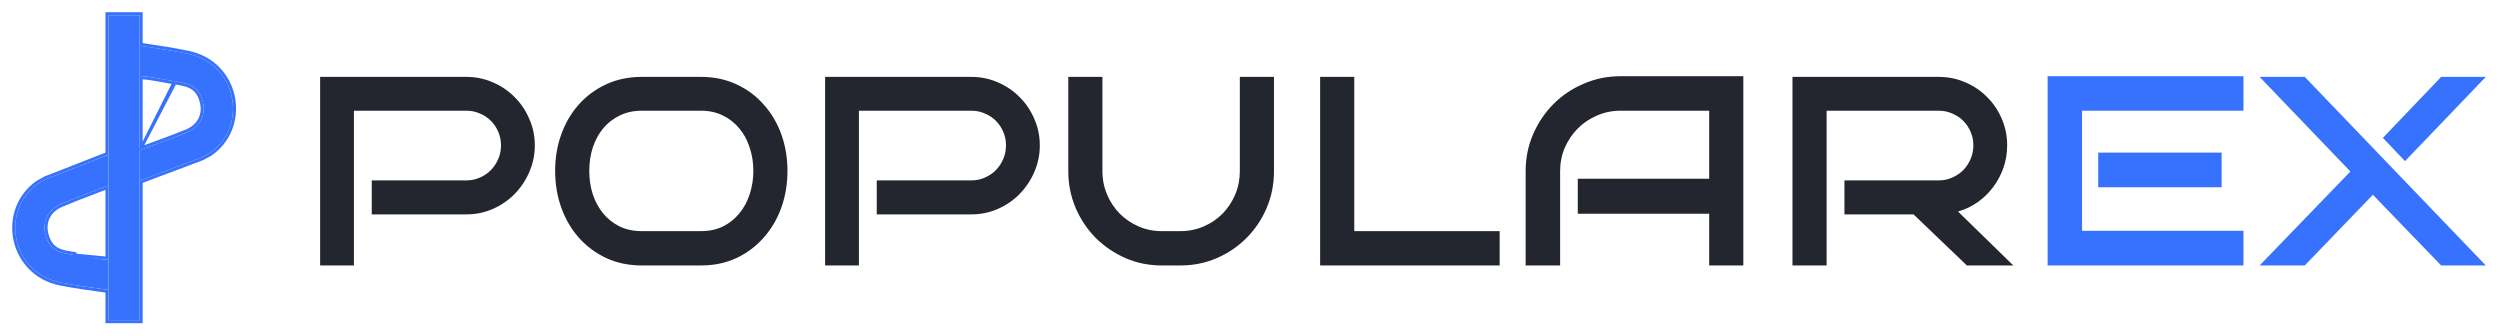
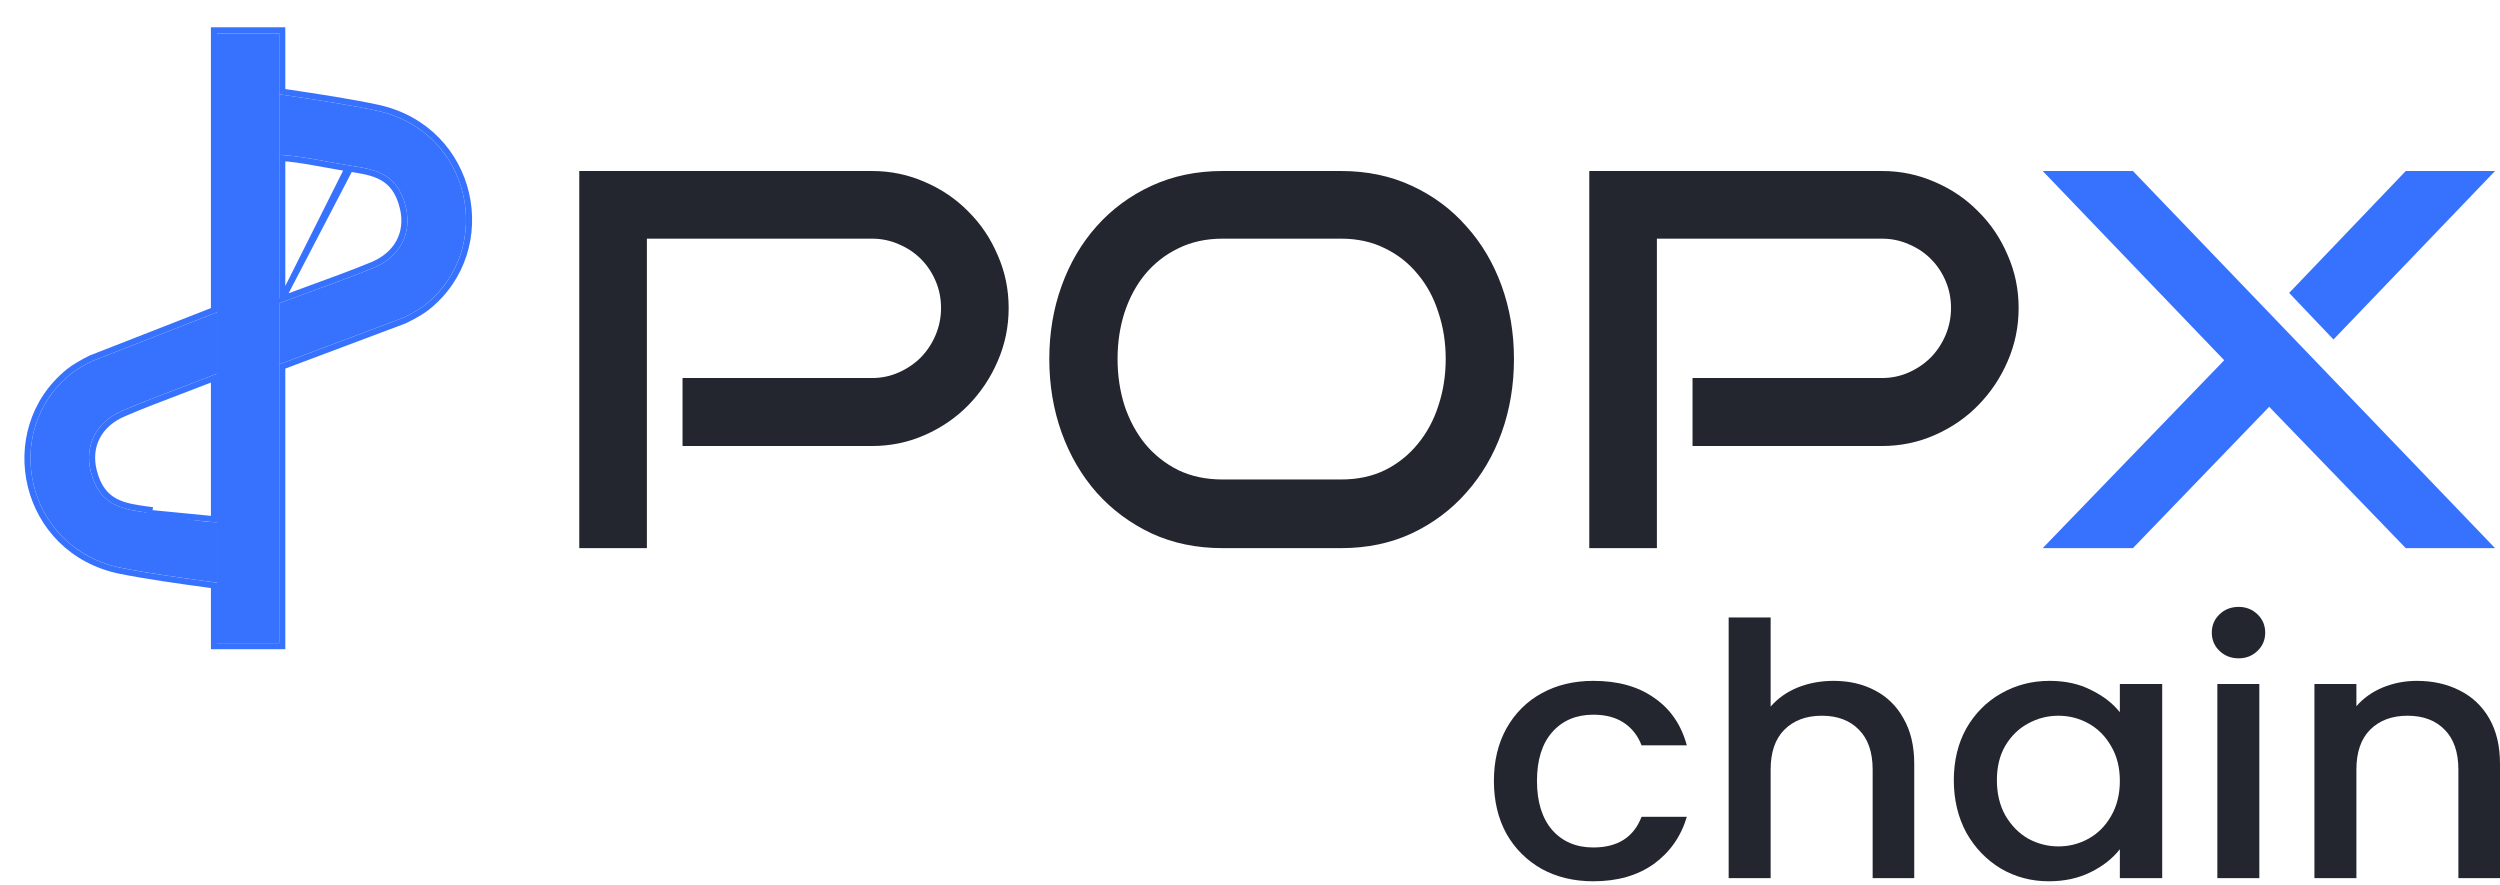
- <svg xmlns="http://www.w3.org/2000/svg" width="164" height="22" viewBox="0 0 164 22" fill="none">
-   <path d="M35.084 9.537C35.084 10.152 34.963 10.734 34.723 11.284C34.49 11.826 34.169 12.305 33.762 12.723C33.361 13.133 32.887 13.459 32.341 13.701C31.795 13.942 31.216 14.063 30.604 14.063H24.387V11.833H30.604C30.917 11.833 31.212 11.771 31.489 11.646C31.766 11.522 32.006 11.357 32.21 11.152C32.414 10.94 32.574 10.694 32.691 10.416C32.807 10.138 32.865 9.845 32.865 9.537C32.865 9.222 32.807 8.929 32.691 8.658C32.574 8.38 32.414 8.138 32.21 7.933C32.006 7.728 31.766 7.567 31.489 7.45C31.212 7.325 30.917 7.263 30.604 7.263H23.218V17.414H21V5.044H30.604C31.216 5.044 31.795 5.165 32.341 5.406C32.887 5.641 33.361 5.963 33.762 6.373C34.169 6.776 34.49 7.252 34.723 7.801C34.963 8.343 35.084 8.922 35.084 9.537ZM51.658 11.207C51.658 12.064 51.524 12.869 51.254 13.624C50.984 14.371 50.599 15.026 50.096 15.59C49.601 16.154 49.003 16.601 48.304 16.93C47.612 17.253 46.84 17.414 45.988 17.414H42.098C41.246 17.414 40.47 17.253 39.771 16.93C39.072 16.601 38.471 16.154 37.968 15.59C37.473 15.026 37.09 14.371 36.821 13.624C36.551 12.869 36.417 12.064 36.417 11.207C36.417 10.357 36.551 9.559 36.821 8.812C37.09 8.065 37.473 7.413 37.968 6.857C38.471 6.293 39.072 5.85 39.771 5.527C40.47 5.205 41.246 5.044 42.098 5.044H45.988C46.84 5.044 47.612 5.205 48.304 5.527C49.003 5.85 49.601 6.293 50.096 6.857C50.599 7.413 50.984 8.065 51.254 8.812C51.524 9.559 51.658 10.357 51.658 11.207ZM49.419 11.207C49.419 10.665 49.339 10.156 49.178 9.68C49.025 9.197 48.799 8.779 48.501 8.428C48.209 8.069 47.852 7.787 47.43 7.582C47.008 7.369 46.527 7.263 45.988 7.263H42.098C41.559 7.263 41.075 7.369 40.645 7.582C40.222 7.787 39.862 8.069 39.563 8.428C39.272 8.779 39.046 9.197 38.886 9.68C38.733 10.156 38.656 10.665 38.656 11.207C38.656 11.749 38.733 12.261 38.886 12.745C39.046 13.221 39.272 13.638 39.563 13.997C39.862 14.356 40.222 14.642 40.645 14.854C41.075 15.059 41.559 15.162 42.098 15.162H45.988C46.527 15.162 47.008 15.059 47.43 14.854C47.852 14.642 48.209 14.356 48.501 13.997C48.799 13.638 49.025 13.221 49.178 12.745C49.339 12.261 49.419 11.749 49.419 11.207ZM68.211 9.537C68.211 10.152 68.091 10.734 67.851 11.284C67.618 11.826 67.297 12.305 66.889 12.723C66.489 13.133 66.015 13.459 65.469 13.701C64.922 13.942 64.344 14.063 63.732 14.063H57.515V11.833H63.732C64.045 11.833 64.34 11.771 64.617 11.646C64.894 11.522 65.134 11.357 65.338 11.152C65.542 10.94 65.702 10.694 65.819 10.416C65.935 10.138 65.993 9.845 65.993 9.537C65.993 9.222 65.935 8.929 65.819 8.658C65.702 8.38 65.542 8.138 65.338 7.933C65.134 7.728 64.894 7.567 64.617 7.45C64.34 7.325 64.045 7.263 63.732 7.263H56.346V17.414H54.128V5.044H63.732C64.344 5.044 64.922 5.165 65.469 5.406C66.015 5.641 66.489 5.963 66.889 6.373C67.297 6.776 67.618 7.252 67.851 7.801C68.091 8.343 68.211 8.922 68.211 9.537ZM83.573 5.044V11.229C83.573 12.086 83.413 12.891 83.093 13.646C82.772 14.393 82.331 15.048 81.77 15.612C81.217 16.169 80.569 16.608 79.826 16.93C79.083 17.253 78.289 17.414 77.444 17.414H76.209C75.364 17.414 74.57 17.253 73.827 16.93C73.084 16.601 72.433 16.158 71.871 15.601C71.318 15.037 70.881 14.382 70.56 13.635C70.24 12.88 70.08 12.078 70.08 11.229V5.044H72.319V11.229C72.319 11.771 72.421 12.283 72.626 12.767C72.829 13.243 73.106 13.66 73.456 14.019C73.813 14.371 74.224 14.649 74.691 14.854C75.164 15.059 75.67 15.162 76.209 15.162H77.444C77.983 15.162 78.489 15.059 78.963 14.854C79.436 14.649 79.847 14.371 80.197 14.019C80.547 13.66 80.823 13.243 81.028 12.767C81.231 12.283 81.333 11.771 81.333 11.229V5.044H83.573ZM98.378 17.414H86.6V5.044H88.84V15.162H98.378V17.414ZM114.362 17.414H112.123V14.019H103.502V11.723H112.123V7.263H106.299C105.753 7.263 105.24 7.369 104.759 7.582C104.278 7.787 103.859 8.069 103.502 8.428C103.145 8.786 102.861 9.207 102.65 9.691C102.446 10.167 102.344 10.68 102.344 11.229V17.414H100.082V11.229C100.082 10.364 100.246 9.555 100.574 8.801C100.902 8.047 101.346 7.388 101.907 6.824C102.468 6.26 103.127 5.817 103.885 5.495C104.642 5.165 105.447 5 106.299 5H114.362L114.362 17.414ZM132.073 17.414H129.026L125.529 14.063H120.995V11.833H127.19C127.503 11.833 127.799 11.771 128.074 11.646C128.351 11.522 128.592 11.357 128.796 11.152C129 10.94 129.16 10.694 129.276 10.416C129.393 10.138 129.452 9.845 129.452 9.537C129.452 9.222 129.393 8.929 129.276 8.658C129.16 8.38 129 8.138 128.796 7.933C128.592 7.728 128.351 7.567 128.074 7.45C127.799 7.325 127.503 7.263 127.19 7.263H119.826V17.414H117.586V5.044H127.19C127.809 5.044 128.392 5.165 128.938 5.406C129.484 5.641 129.958 5.963 130.359 6.373C130.766 6.776 131.087 7.252 131.32 7.801C131.553 8.343 131.67 8.922 131.67 9.537C131.67 10.042 131.59 10.529 131.429 10.998C131.269 11.46 131.043 11.884 130.752 12.273C130.468 12.653 130.13 12.983 129.736 13.261C129.342 13.539 128.913 13.745 128.447 13.876L132.073 17.414Z" fill="#23262F" />
-   <path d="M147.171 17.414H134.323V5H147.171V7.263H136.583V15.14H147.171V17.414V17.414ZM145.74 12.284H137.643V10.009H145.74V12.284ZM163.069 17.414H160.14L155.66 12.778L151.192 17.414H148.231L154.185 11.251L148.231 5.044H151.192L163.069 17.414L163.069 17.414ZM163.069 5.044L157.769 10.57L156.316 9.043L160.14 5.044H163.069H163.069Z" fill="#3772FF" />
-   <path d="M7.118 17.041V19.018V21H9.158V9.854V1H7.118V10.149V12.287V17.041Z" fill="#3772FF" />
-   <path d="M9.158 11.857L13.232 10.326C13.531 10.18 13.778 10.038 13.942 9.908C16.26 8.066 15.481 4.211 12.361 3.537C11.523 3.356 10.373 3.177 9.158 2.999V4.985C9.808 5.008 10.807 5.233 11.419 5.328C12.232 5.455 13.04 5.541 13.314 6.712C13.514 7.567 13.12 8.332 12.246 8.692C11.248 9.104 10.175 9.467 9.158 9.854L9.158 11.857Z" fill="#3772FF" />
-   <path d="M7.118 10.149L3.011 11.755C2.713 11.905 2.468 12.05 2.306 12.183C0.014 14.055 0.844 17.9 3.973 18.532C4.799 18.699 5.925 18.86 7.118 19.018V17.041C6.468 17.019 5.492 16.814 4.891 16.729C4.076 16.612 3.267 16.537 2.977 15.37C2.766 14.518 3.149 13.747 4.018 13.376C5.019 12.948 6.096 12.567 7.114 12.164L7.118 12.287V10.149Z" fill="#3772FF" />
-   <path d="M9.258 9.709C9.59 9.584 9.926 9.461 10.263 9.339C10.92 9.099 11.578 8.86 12.208 8.6C12.627 8.428 12.924 8.161 13.095 7.841C13.265 7.521 13.312 7.141 13.217 6.735C13.086 6.174 12.831 5.885 12.521 5.717C12.222 5.554 11.865 5.499 11.481 5.439L9.258 9.709ZM9.258 9.709V5.09C9.558 5.109 9.922 5.164 10.286 5.228C10.449 5.256 10.613 5.286 10.771 5.315C11.003 5.358 11.221 5.398 11.404 5.427L9.258 9.709ZM7.018 21V21.1H7.118H9.158H9.258V21V11.926L13.267 10.42L13.267 10.42L13.276 10.416C13.577 10.269 13.832 10.123 14.005 9.986L14.005 9.986C16.387 8.093 15.585 4.131 12.382 3.439L12.361 3.537L12.382 3.439C11.56 3.262 10.441 3.086 9.258 2.913V1V0.9H9.158H7.118H7.018V1V10.08L2.974 11.662L2.974 11.661L2.965 11.665C2.666 11.817 2.413 11.966 2.243 12.105L2.243 12.105C-0.114 14.03 0.741 17.981 3.953 18.63C4.763 18.793 5.858 18.951 7.018 19.106V21ZM7.018 12.309V16.936L4.891 16.729L4.905 16.63C4.905 16.63 4.905 16.63 4.905 16.63C4.879 16.626 4.853 16.622 4.827 16.619C4.443 16.564 4.085 16.514 3.783 16.355C3.471 16.191 3.213 15.905 3.074 15.346C2.974 14.941 3.015 14.56 3.181 14.238C3.347 13.916 3.641 13.646 4.058 13.468L4.018 13.376L4.058 13.468C4.684 13.2 5.339 12.951 5.992 12.703C6.336 12.573 6.679 12.442 7.018 12.309Z" stroke="#3772FF" stroke-width="0.2" />
+ <svg xmlns="http://www.w3.org/2000/svg" width="82" height="29" viewBox="0 0 82 29" fill="none">
+   <path d="M33.084 10.103C33.084 10.718 32.963 11.3 32.723 11.849C32.49 12.391 32.169 12.871 31.762 13.288C31.361 13.699 30.887 14.024 30.341 14.266C29.795 14.508 29.216 14.629 28.604 14.629H22.387V12.399H28.604C28.917 12.399 29.212 12.336 29.489 12.212C29.766 12.087 30.006 11.922 30.21 11.717C30.414 11.505 30.574 11.26 30.691 10.981C30.807 10.703 30.866 10.41 30.866 10.103C30.866 9.788 30.807 9.495 30.691 9.224C30.574 8.946 30.414 8.704 30.21 8.499C30.006 8.294 29.766 8.132 29.489 8.015C29.212 7.891 28.917 7.828 28.604 7.828H21.218V17.979H19V5.609H28.604C29.216 5.609 29.795 5.73 30.341 5.972C30.887 6.206 31.361 6.529 31.762 6.939C32.169 7.342 32.49 7.818 32.723 8.367C32.963 8.909 33.084 9.487 33.084 10.103ZM49.658 11.773C49.658 12.629 49.524 13.435 49.254 14.189C48.984 14.936 48.599 15.592 48.096 16.156C47.601 16.719 47.003 17.166 46.304 17.496C45.612 17.818 44.84 17.979 43.988 17.979H40.098C39.246 17.979 38.47 17.818 37.771 17.496C37.072 17.166 36.471 16.719 35.968 16.156C35.473 15.592 35.09 14.936 34.821 14.189C34.551 13.435 34.417 12.629 34.417 11.773C34.417 10.923 34.551 10.125 34.821 9.377C35.09 8.631 35.473 7.979 35.968 7.422C36.471 6.858 37.072 6.415 37.771 6.093C38.47 5.771 39.246 5.609 40.098 5.609H43.988C44.84 5.609 45.612 5.771 46.304 6.093C47.003 6.415 47.601 6.858 48.096 7.422C48.599 7.979 48.984 8.631 49.254 9.377C49.524 10.125 49.658 10.923 49.658 11.773ZM47.419 11.773C47.419 11.23 47.339 10.721 47.178 10.245C47.025 9.762 46.799 9.344 46.501 8.993C46.209 8.634 45.852 8.352 45.43 8.147C45.008 7.935 44.527 7.828 43.988 7.828H40.098C39.559 7.828 39.075 7.935 38.645 8.147C38.222 8.352 37.862 8.634 37.563 8.993C37.272 9.344 37.046 9.762 36.886 10.245C36.733 10.721 36.656 11.23 36.656 11.773C36.656 12.314 36.733 12.827 36.886 13.31C37.046 13.786 37.272 14.204 37.563 14.563C37.862 14.922 38.222 15.207 38.645 15.419C39.075 15.625 39.559 15.727 40.098 15.727H43.988C44.527 15.727 45.008 15.625 45.43 15.419C45.852 15.207 46.209 14.922 46.501 14.563C46.799 14.204 47.025 13.786 47.178 13.31C47.339 12.827 47.419 12.314 47.419 11.773ZM66.211 10.103C66.211 10.718 66.091 11.3 65.851 11.849C65.618 12.391 65.297 12.871 64.889 13.288C64.489 13.699 64.015 14.024 63.469 14.266C62.922 14.508 62.343 14.629 61.732 14.629H55.515V12.399H61.732C62.045 12.399 62.34 12.336 62.617 12.212C62.894 12.087 63.134 11.922 63.337 11.717C63.542 11.505 63.702 11.26 63.819 10.981C63.935 10.703 63.993 10.41 63.993 10.103C63.993 9.788 63.935 9.495 63.819 9.224C63.702 8.946 63.542 8.704 63.337 8.499C63.134 8.294 62.894 8.132 62.617 8.015C62.34 7.891 62.045 7.828 61.732 7.828H54.346V17.979H52.128V5.609H61.732C62.343 5.609 62.922 5.73 63.469 5.972C64.015 6.206 64.489 6.529 64.889 6.939C65.297 7.342 65.618 7.818 65.851 8.367C66.091 8.909 66.211 9.487 66.211 10.103Z" fill="#23262F" />
+   <path d="M81.838 17.979H78.909L74.429 13.343L69.96 17.979H67L72.954 11.816L67 5.609H69.96L81.838 17.979ZM81.838 5.609L76.538 11.135L75.084 9.608L78.909 5.609H81.838Z" fill="#3772FF" />
+   <path d="M7.118 17.134V19.112V21.094H9.158V9.948V1.094H7.118V10.242V12.38V17.134Z" fill="#3772FF" />
+   <path d="M9.158 11.951L13.232 10.42C13.531 10.274 13.778 10.132 13.942 10.002C16.26 8.16 15.481 4.305 12.361 3.631C11.523 3.45 10.373 3.271 9.158 3.093V5.078C9.808 5.102 10.807 5.326 11.419 5.422C12.232 5.549 13.04 5.635 13.314 6.806C13.514 7.661 13.12 8.426 12.246 8.786C11.248 9.197 10.175 9.561 9.158 9.948L9.158 11.951Z" fill="#3772FF" />
+   <path d="M7.118 10.242L3.011 11.848C2.713 11.999 2.468 12.144 2.306 12.277C0.014 14.149 0.844 17.994 3.973 18.625C4.799 18.792 5.925 18.953 7.118 19.112V17.134C6.468 17.113 5.492 16.908 4.891 16.822C4.076 16.706 3.267 16.631 2.977 15.463C2.766 14.612 3.149 13.841 4.018 13.469C5.019 13.041 6.096 12.661 7.114 12.257L7.118 12.38V10.242Z" fill="#3772FF" />
+   <path d="M9.258 9.803C9.59 9.678 9.926 9.555 10.263 9.433C10.92 9.193 11.578 8.953 12.208 8.694C12.627 8.521 12.924 8.255 13.095 7.935C13.265 7.615 13.312 7.235 13.217 6.829C13.086 6.268 12.831 5.979 12.521 5.81C12.222 5.648 11.865 5.592 11.481 5.533L9.258 9.803ZM9.258 9.803V5.184C9.558 5.203 9.922 5.258 10.286 5.322C10.449 5.35 10.613 5.38 10.771 5.409C11.003 5.452 11.221 5.492 11.404 5.521L9.258 9.803ZM7.018 21.094V21.194H7.118H9.158H9.258V21.094V12.02L13.267 10.514L13.267 10.514L13.276 10.51C13.577 10.363 13.832 10.217 14.005 10.08L14.005 10.08C16.387 8.187 15.585 4.225 12.382 3.533L12.361 3.631L12.382 3.533C11.56 3.356 10.441 3.18 9.258 3.007V1.094V0.994H9.158H7.118H7.018V1.094V10.174L2.974 11.755L2.974 11.755L2.965 11.759C2.666 11.911 2.413 12.06 2.243 12.199L2.243 12.199C-0.114 14.124 0.741 18.075 3.953 18.724C4.763 18.887 5.858 19.045 7.018 19.2V21.094ZM7.018 12.403V17.03L4.891 16.822L4.905 16.723C4.905 16.723 4.905 16.723 4.905 16.723C4.879 16.72 4.853 16.716 4.827 16.712C4.443 16.658 4.085 16.607 3.783 16.449C3.471 16.284 3.213 15.999 3.074 15.44C2.974 15.035 3.015 14.654 3.181 14.332C3.347 14.01 3.641 13.739 4.058 13.561L4.018 13.469L4.058 13.561C4.684 13.293 5.339 13.045 5.992 12.797C6.336 12.666 6.679 12.536 7.018 12.403Z" stroke="#3772FF" stroke-width="0.2" />
+   <path d="M49 25.614C49 24.959 49.137 24.385 49.411 23.892C49.692 23.392 50.079 23.006 50.57 22.737C51.061 22.467 51.625 22.332 52.261 22.332C53.066 22.332 53.73 22.517 54.254 22.887C54.785 23.249 55.143 23.769 55.328 24.447H53.843C53.722 24.131 53.529 23.884 53.263 23.707C52.998 23.53 52.663 23.442 52.261 23.442C51.697 23.442 51.246 23.634 50.908 24.019C50.578 24.397 50.413 24.928 50.413 25.614C50.413 26.299 50.578 26.834 50.908 27.22C51.246 27.605 51.697 27.797 52.261 27.797C53.058 27.797 53.585 27.462 53.843 26.792H55.328C55.135 27.439 54.773 27.955 54.242 28.34C53.71 28.718 53.05 28.906 52.261 28.906C51.625 28.906 51.061 28.771 50.57 28.502C50.079 28.225 49.692 27.84 49.411 27.347C49.137 26.846 49 26.268 49 25.614Z" fill="#23262F" />
+   <path d="M60.142 22.332C60.65 22.332 61.101 22.436 61.495 22.644C61.898 22.852 62.212 23.16 62.437 23.569C62.671 23.977 62.787 24.47 62.787 25.047V28.802H61.423V25.244C61.423 24.674 61.274 24.239 60.976 23.938C60.678 23.63 60.271 23.476 59.756 23.476C59.241 23.476 58.83 23.63 58.524 23.938C58.226 24.239 58.077 24.674 58.077 25.244V28.802H56.7V20.253H58.077V23.176C58.311 22.906 58.605 22.698 58.959 22.552C59.321 22.406 59.716 22.332 60.142 22.332Z" fill="#23262F" />
+   <path d="M64.085 25.59C64.085 24.951 64.222 24.385 64.495 23.892C64.777 23.399 65.156 23.018 65.63 22.748C66.114 22.471 66.645 22.332 67.225 22.332C67.748 22.332 68.203 22.433 68.589 22.633C68.984 22.825 69.298 23.068 69.531 23.361V22.436H70.92V28.802H69.531V27.855C69.298 28.155 68.98 28.406 68.577 28.606C68.175 28.806 67.716 28.906 67.201 28.906C66.629 28.906 66.106 28.768 65.63 28.49C65.156 28.205 64.777 27.812 64.495 27.312C64.222 26.804 64.085 26.23 64.085 25.59ZM69.531 25.614C69.531 25.174 69.435 24.793 69.242 24.47C69.056 24.146 68.811 23.9 68.505 23.73C68.199 23.561 67.869 23.476 67.515 23.476C67.16 23.476 66.83 23.561 66.524 23.73C66.218 23.892 65.969 24.135 65.775 24.458C65.59 24.774 65.498 25.151 65.498 25.59C65.498 26.029 65.59 26.415 65.775 26.746C65.969 27.077 66.218 27.331 66.524 27.508C66.838 27.678 67.168 27.762 67.515 27.762C67.869 27.762 68.199 27.678 68.505 27.508C68.811 27.339 69.056 27.092 69.242 26.769C69.435 26.438 69.531 26.053 69.531 25.614Z" fill="#23262F" />
+   <path d="M73.429 21.593C73.18 21.593 72.97 21.512 72.801 21.35C72.632 21.189 72.547 20.988 72.547 20.75C72.547 20.511 72.632 20.311 72.801 20.149C72.97 19.987 73.18 19.906 73.429 19.906C73.671 19.906 73.876 19.987 74.045 20.149C74.214 20.311 74.299 20.511 74.299 20.75C74.299 20.988 74.214 21.189 74.045 21.35C73.876 21.512 73.671 21.593 73.429 21.593ZM74.106 22.436V28.802H72.729V22.436H74.106Z" fill="#23262F" />
+   <path d="M79.271 22.332C79.794 22.332 80.261 22.436 80.671 22.644C81.09 22.852 81.416 23.16 81.65 23.569C81.883 23.977 82 24.47 82 25.047V28.802H80.635V25.244C80.635 24.674 80.486 24.239 80.188 23.938C79.891 23.63 79.484 23.476 78.969 23.476C78.453 23.476 78.043 23.63 77.737 23.938C77.439 24.239 77.29 24.674 77.29 25.244V28.802H75.913V22.436H77.29V23.164C77.515 22.902 77.801 22.698 78.147 22.552C78.502 22.406 78.876 22.332 79.271 22.332Z" fill="#23262F" />
</svg>
